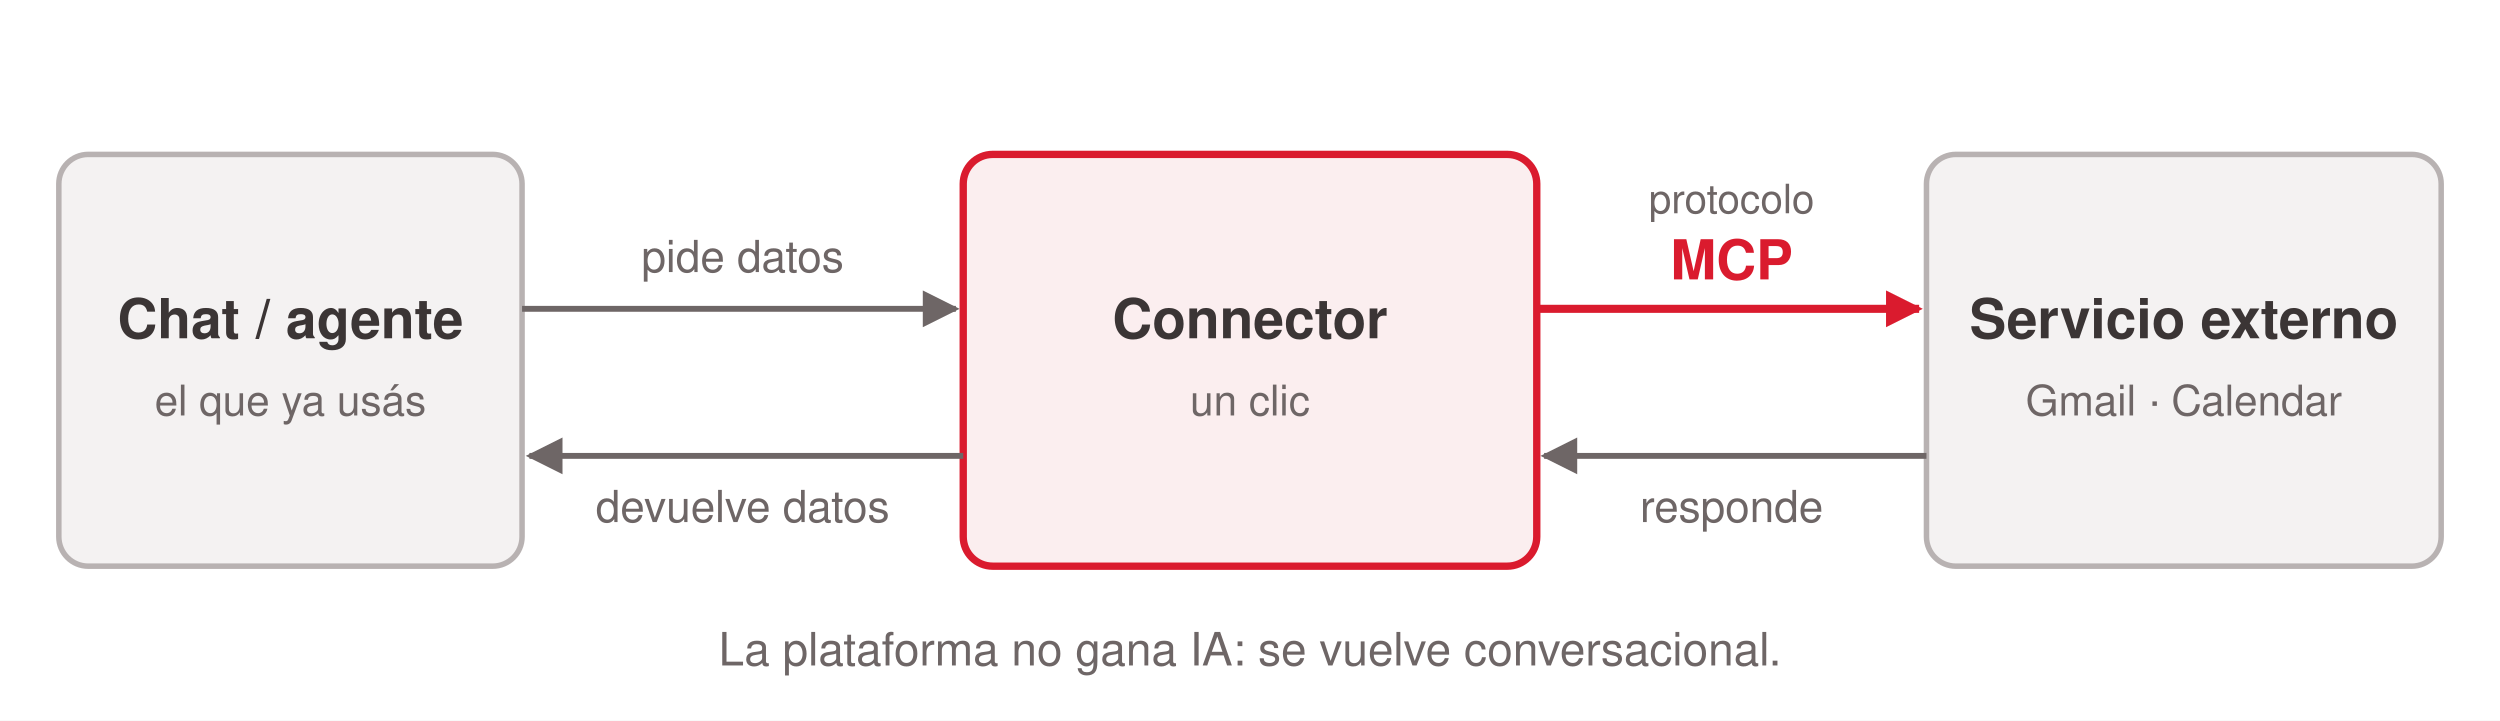
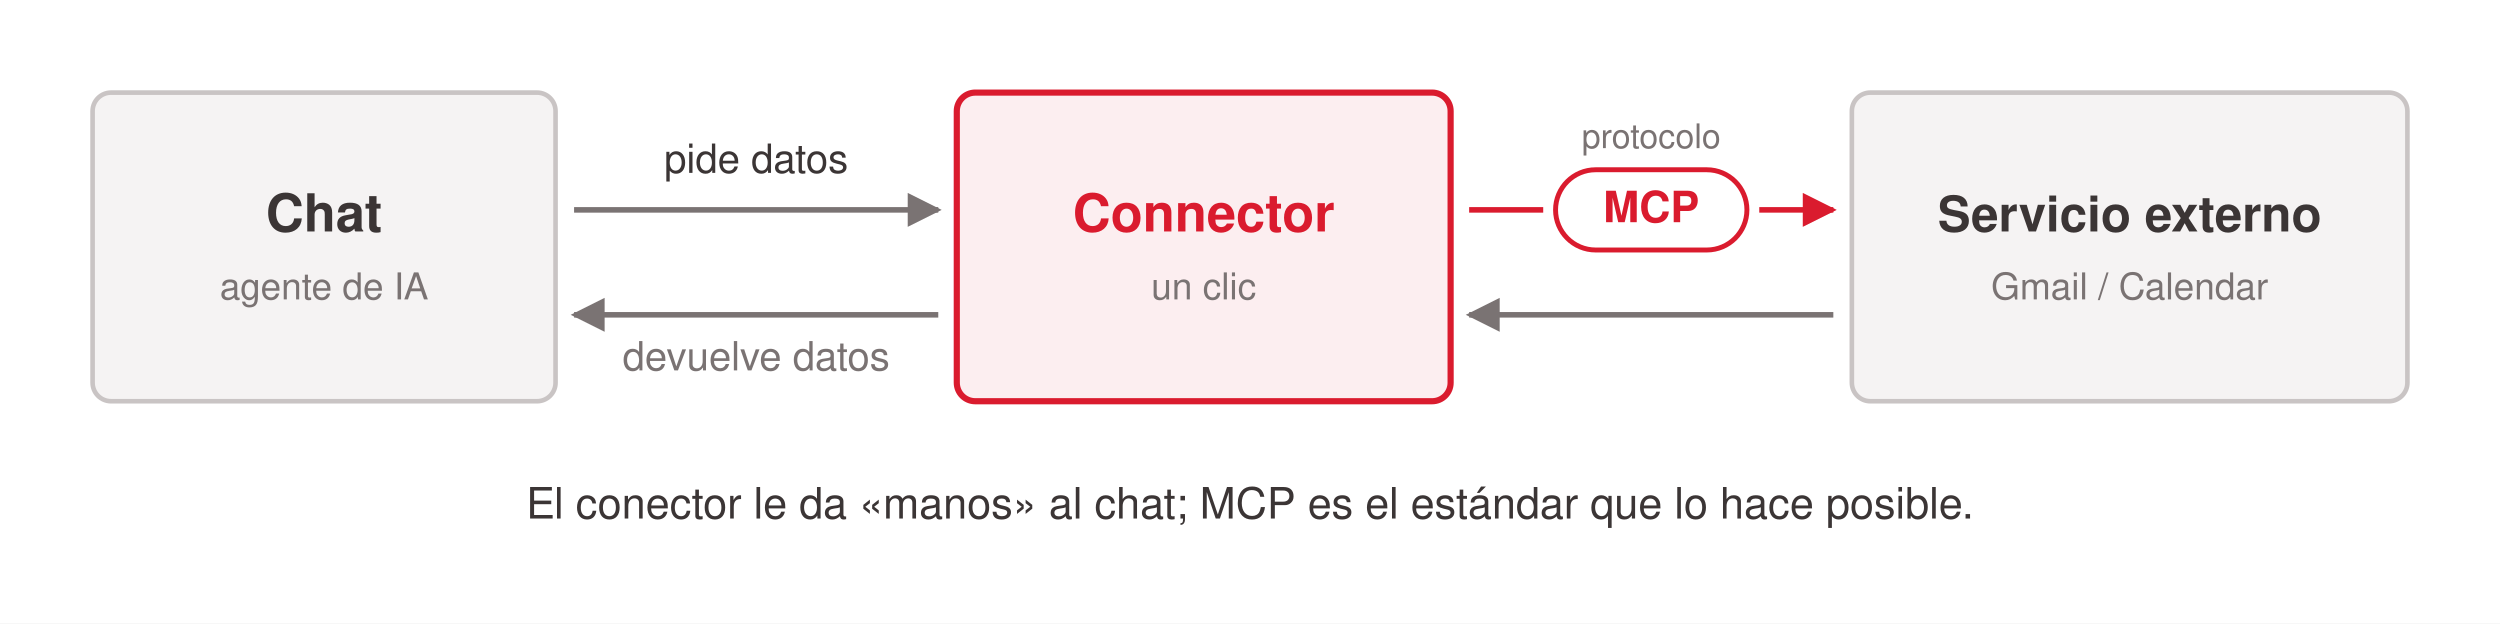
- <svg xmlns="http://www.w3.org/2000/svg" viewBox="0 0 680 196" role="img">
+ <svg xmlns="http://www.w3.org/2000/svg" viewBox="0 0 810 202">
  <defs>
-     <marker id="ar-grey" viewBox="0 0 10 10" refX="9" refY="5" markerUnits="userSpaceOnUse" markerWidth="10" markerHeight="10" orient="auto">
-       <path d="M 0 0 L 10 5 L 0 10 z" fill="#6E6666" />
+     <marker id="ah-grey" viewBox="0 0 10 10" refX="9" refY="5" markerWidth="11" markerHeight="11" markerUnits="userSpaceOnUse" orient="auto">
+       <path d="M0,0 L10,5 L0,10 z" fill="#7A7373" />
    </marker>
-     <marker id="ar-red" viewBox="0 0 10 10" refX="9" refY="5" markerUnits="userSpaceOnUse" markerWidth="10" markerHeight="10" orient="auto">
-       <path d="M 0 0 L 10 5 L 0 10 z" fill="#DA1B2E" />
+     <marker id="ah-red" viewBox="0 0 10 10" refX="9" refY="5" markerWidth="11" markerHeight="11" markerUnits="userSpaceOnUse" orient="auto">
+       <path d="M0,0 L10,5 L0,10 z" fill="#DA1B2E" />
    </marker>
  </defs>
-   <rect x="0" y="0" width="680" height="196" fill="#ffffff" />
-   <g font-family="Helvetica, Arial, sans-serif" fill="#3B3535">
-     <rect x="16" y="42" width="126" height="112" rx="8" fill="#F4F2F2" stroke="#B8B2B2" stroke-width="1.5" />
-     <text x="79" y="92" text-anchor="middle" font-size="15" font-weight="bold">Chat / agente</text>
-     <text x="79" y="113" text-anchor="middle" font-size="11.5" fill="#6E6666">el que ya usás</text>
-     <rect x="262" y="42" width="156" height="112" rx="8" fill="#FBEEEF" stroke="#DA1B2E" stroke-width="2" />
-     <text x="340" y="92" text-anchor="middle" font-size="15" font-weight="bold">Connector</text>
-     <text x="340" y="113" text-anchor="middle" font-size="11.5" fill="#6E6666">un clic</text>
-     <rect x="524" y="42" width="140" height="112" rx="8" fill="#F4F2F2" stroke="#B8B2B2" stroke-width="1.5" />
-     <text x="594" y="92" text-anchor="middle" font-size="15" font-weight="bold">Servicio externo</text>
-     <text x="594" y="113" text-anchor="middle" font-size="11.5" fill="#6E6666">Gmail · Calendar</text>
-     <text x="202" y="74" text-anchor="middle" font-size="12" fill="#6E6666">pide datos</text>
-     <line x1="142" y1="84" x2="260" y2="84" stroke="#6E6666" stroke-width="1.6" marker-end="url(#ar-grey)" />
-     <line x1="262" y1="124" x2="144" y2="124" stroke="#6E6666" stroke-width="1.6" marker-end="url(#ar-grey)" />
-     <text x="202" y="142" text-anchor="middle" font-size="12" fill="#6E6666">devuelve datos</text>
-     <text x="471" y="58" text-anchor="middle" font-size="11" fill="#6E6666">protocolo</text>
-     <text x="471" y="76" text-anchor="middle" font-size="15" font-weight="bold" fill="#DA1B2E">MCP</text>
-     <line x1="418" y1="84" x2="522" y2="84" stroke="#DA1B2E" stroke-width="2.2" marker-end="url(#ar-red)" />
-     <line x1="524" y1="124" x2="420" y2="124" stroke="#6E6666" stroke-width="1.6" marker-end="url(#ar-grey)" />
-     <text x="471" y="142" text-anchor="middle" font-size="12" fill="#6E6666">responde</text>
-     <text x="340" y="181" text-anchor="middle" font-size="12.5" fill="#6E6666">La plataforma no gana IA: se vuelve conversacional.</text>
-   </g>
+   <rect x="0" y="0" width="810" height="202" fill="#ffffff" />
+   <rect x="30" y="30" width="150" height="100" rx="6" fill="#F5F3F3" stroke="#C9C4C4" stroke-width="1.5" />
+   <text x="105" y="75" text-anchor="middle" font-family="Helvetica, Arial, sans-serif" font-size="17" font-weight="bold" fill="#3B3535">Chat</text>
+   <text x="105" y="97" text-anchor="middle" font-family="Helvetica, Arial, sans-serif" font-size="12" fill="#7A7373">agente de IA</text>
+   <rect x="310" y="30" width="160" height="100" rx="6" fill="#FCEEF0" stroke="#DA1B2E" stroke-width="2" />
+   <text x="390" y="75" text-anchor="middle" font-family="Helvetica, Arial, sans-serif" font-size="17" font-weight="bold" fill="#DA1B2E">Connector</text>
+   <text x="390" y="97" text-anchor="middle" font-family="Helvetica, Arial, sans-serif" font-size="12" fill="#7A7373">un clic</text>
+   <rect x="600" y="30" width="180" height="100" rx="6" fill="#F5F3F3" stroke="#C9C4C4" stroke-width="1.5" />
+   <text x="690" y="75" text-anchor="middle" font-family="Helvetica, Arial, sans-serif" font-size="16" font-weight="bold" fill="#3B3535">Servicio externo</text>
+   <text x="690" y="97" text-anchor="middle" font-family="Helvetica, Arial, sans-serif" font-size="12" fill="#7A7373">Gmail / Calendar</text>
+   <text x="245" y="56" text-anchor="middle" font-family="Helvetica, Arial, sans-serif" font-size="13" fill="#3B3535">pide datos</text>
+   <line x1="186" y1="68" x2="304" y2="68" stroke="#7A7373" stroke-width="1.8" marker-end="url(#ah-grey)" />
+   <line x1="304" y1="102" x2="186" y2="102" stroke="#7A7373" stroke-width="1.8" marker-end="url(#ah-grey)" />
+   <text x="245" y="120" text-anchor="middle" font-family="Helvetica, Arial, sans-serif" font-size="13" fill="#7A7373">devuelve datos</text>
+   <text x="535" y="48" text-anchor="middle" font-family="Helvetica, Arial, sans-serif" font-size="11" fill="#7A7373">protocolo</text>
+   <line x1="476" y1="68" x2="500" y2="68" stroke="#DA1B2E" stroke-width="1.8" />
+   <line x1="570" y1="68" x2="594" y2="68" stroke="#DA1B2E" stroke-width="1.8" marker-end="url(#ah-red)" />
+   <rect x="504" y="55" width="62" height="26" rx="13" fill="#ffffff" stroke="#DA1B2E" stroke-width="1.6" />
+   <text x="535" y="72" text-anchor="middle" font-family="Helvetica, Arial, sans-serif" font-size="14" font-weight="bold" fill="#DA1B2E">MCP</text>
+   <line x1="594" y1="102" x2="476" y2="102" stroke="#7A7373" stroke-width="1.8" marker-end="url(#ah-grey)" />
+   <text x="405" y="168" text-anchor="middle" font-family="Helvetica, Arial, sans-serif" font-size="14" fill="#3B3535">El conector le da «manos» al chat; MCP es el estándar que lo hace posible.</text>
</svg>
